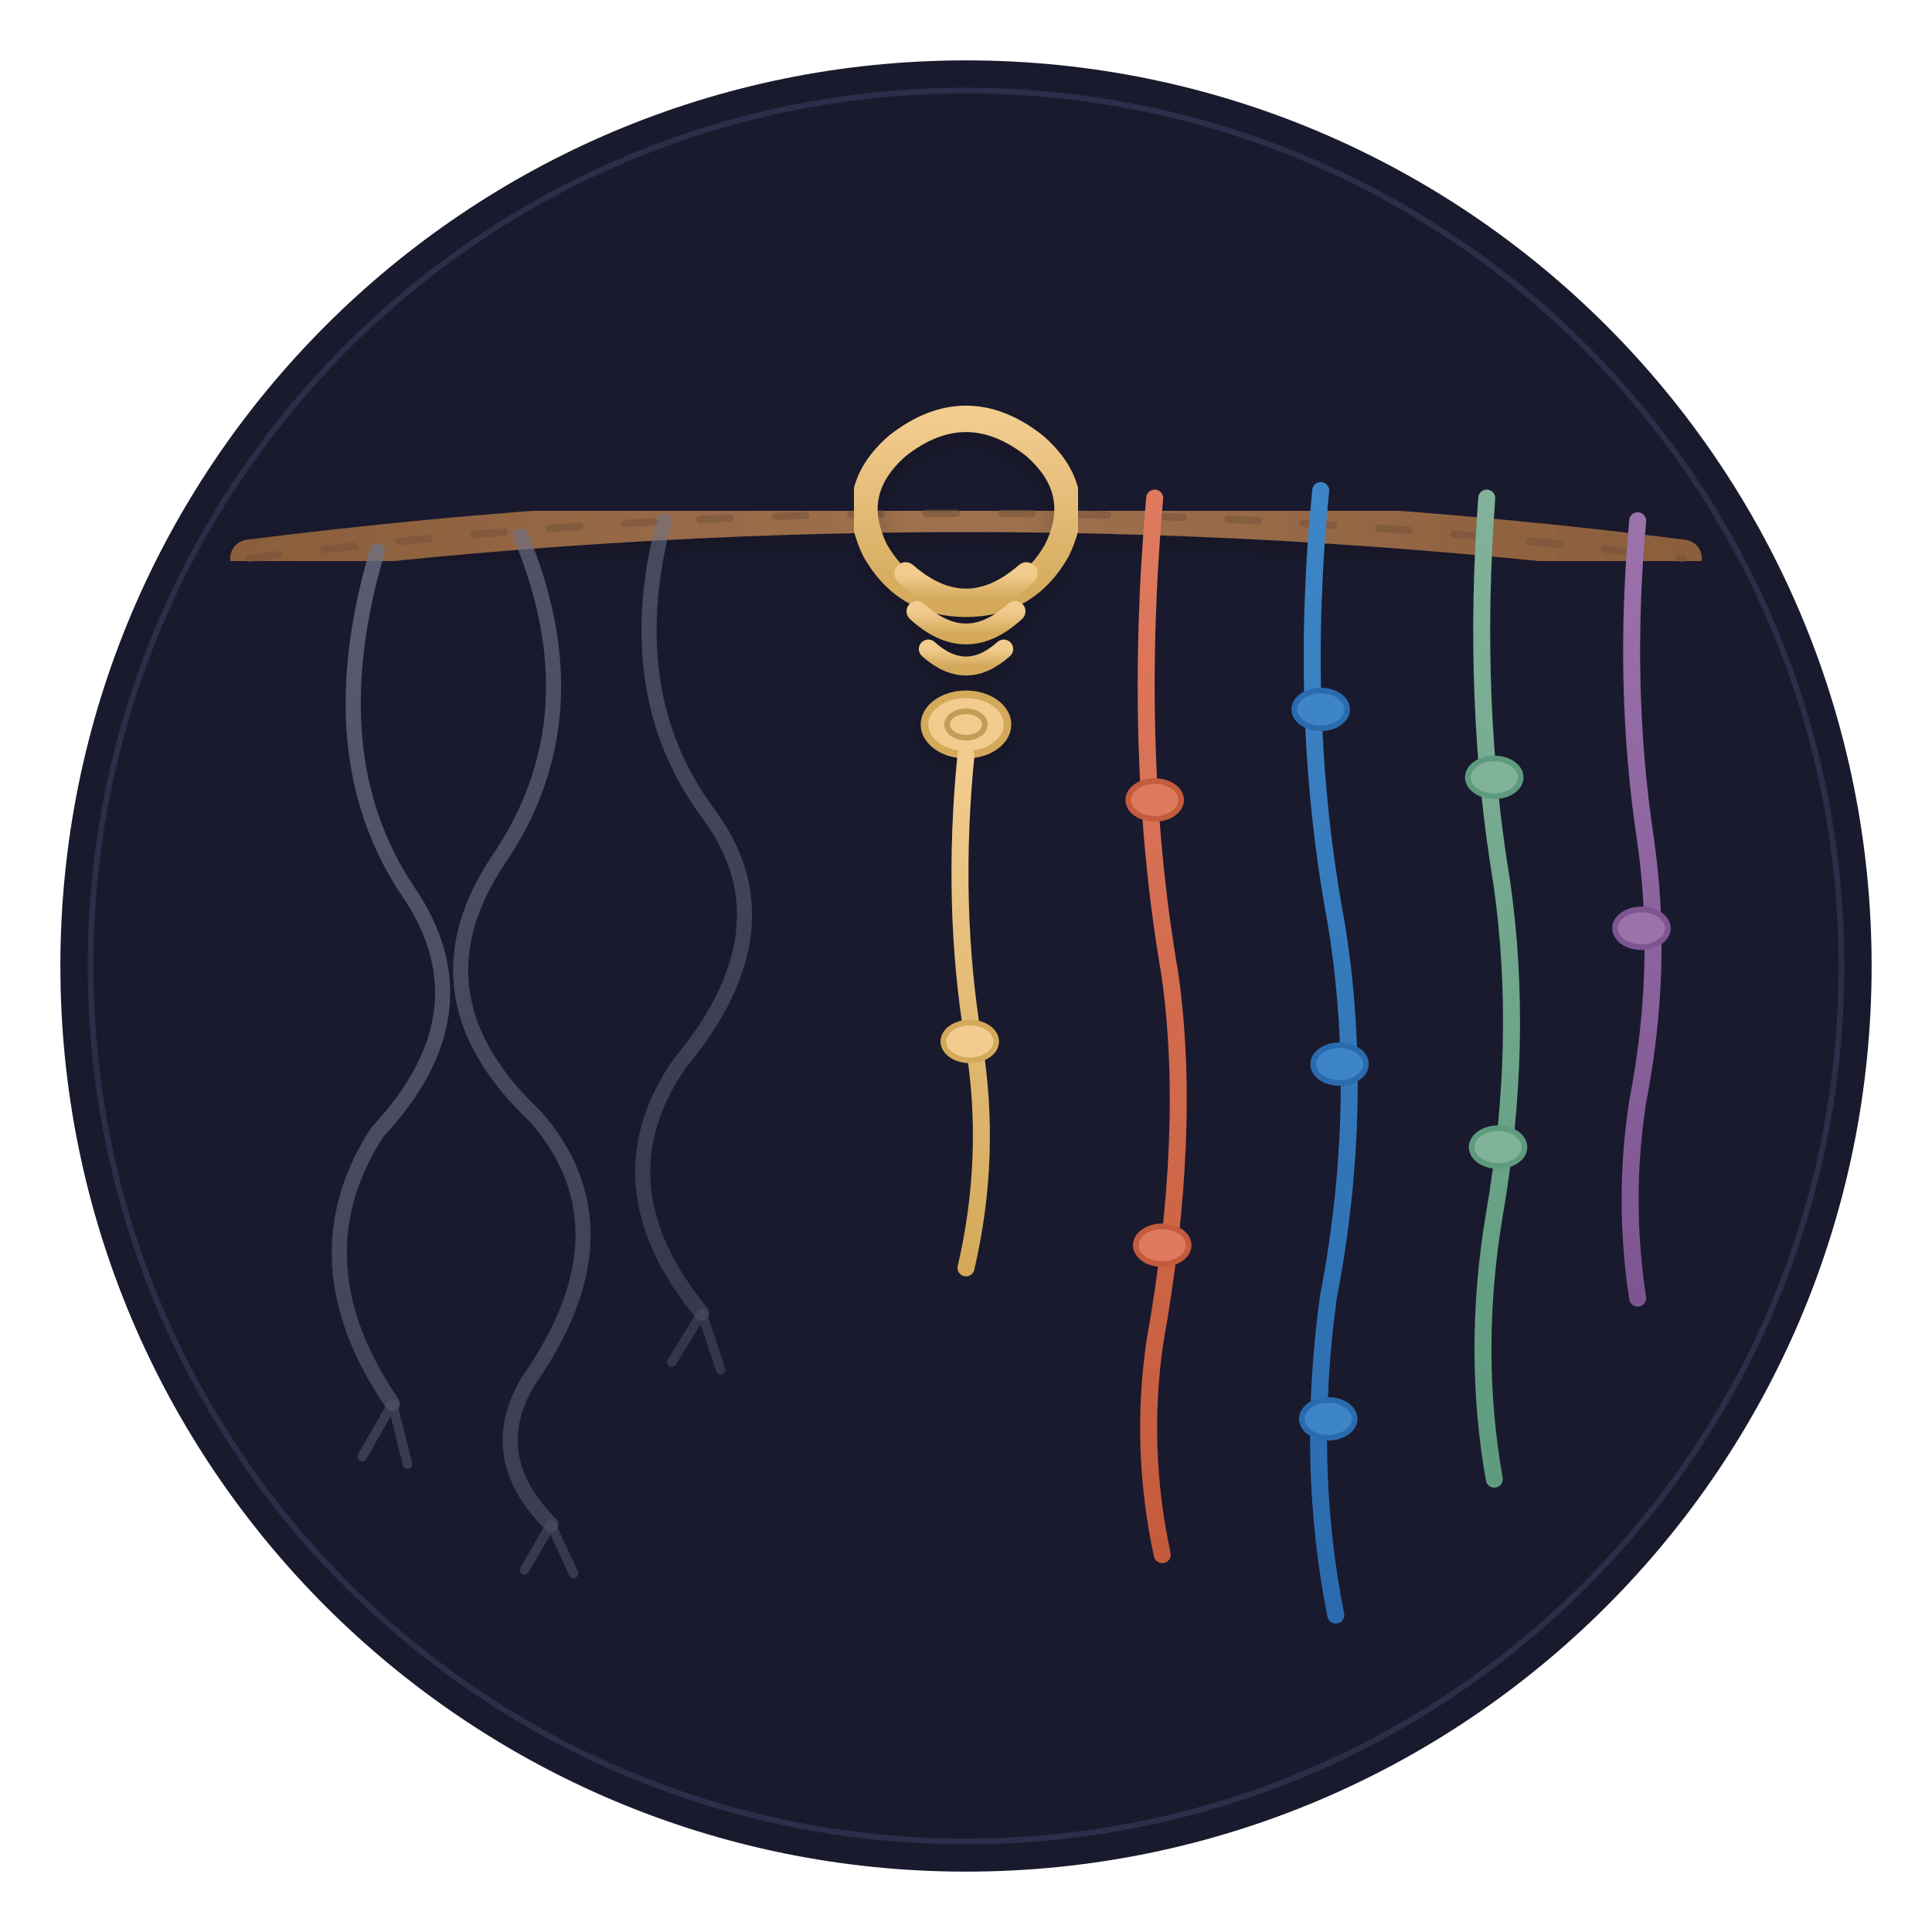
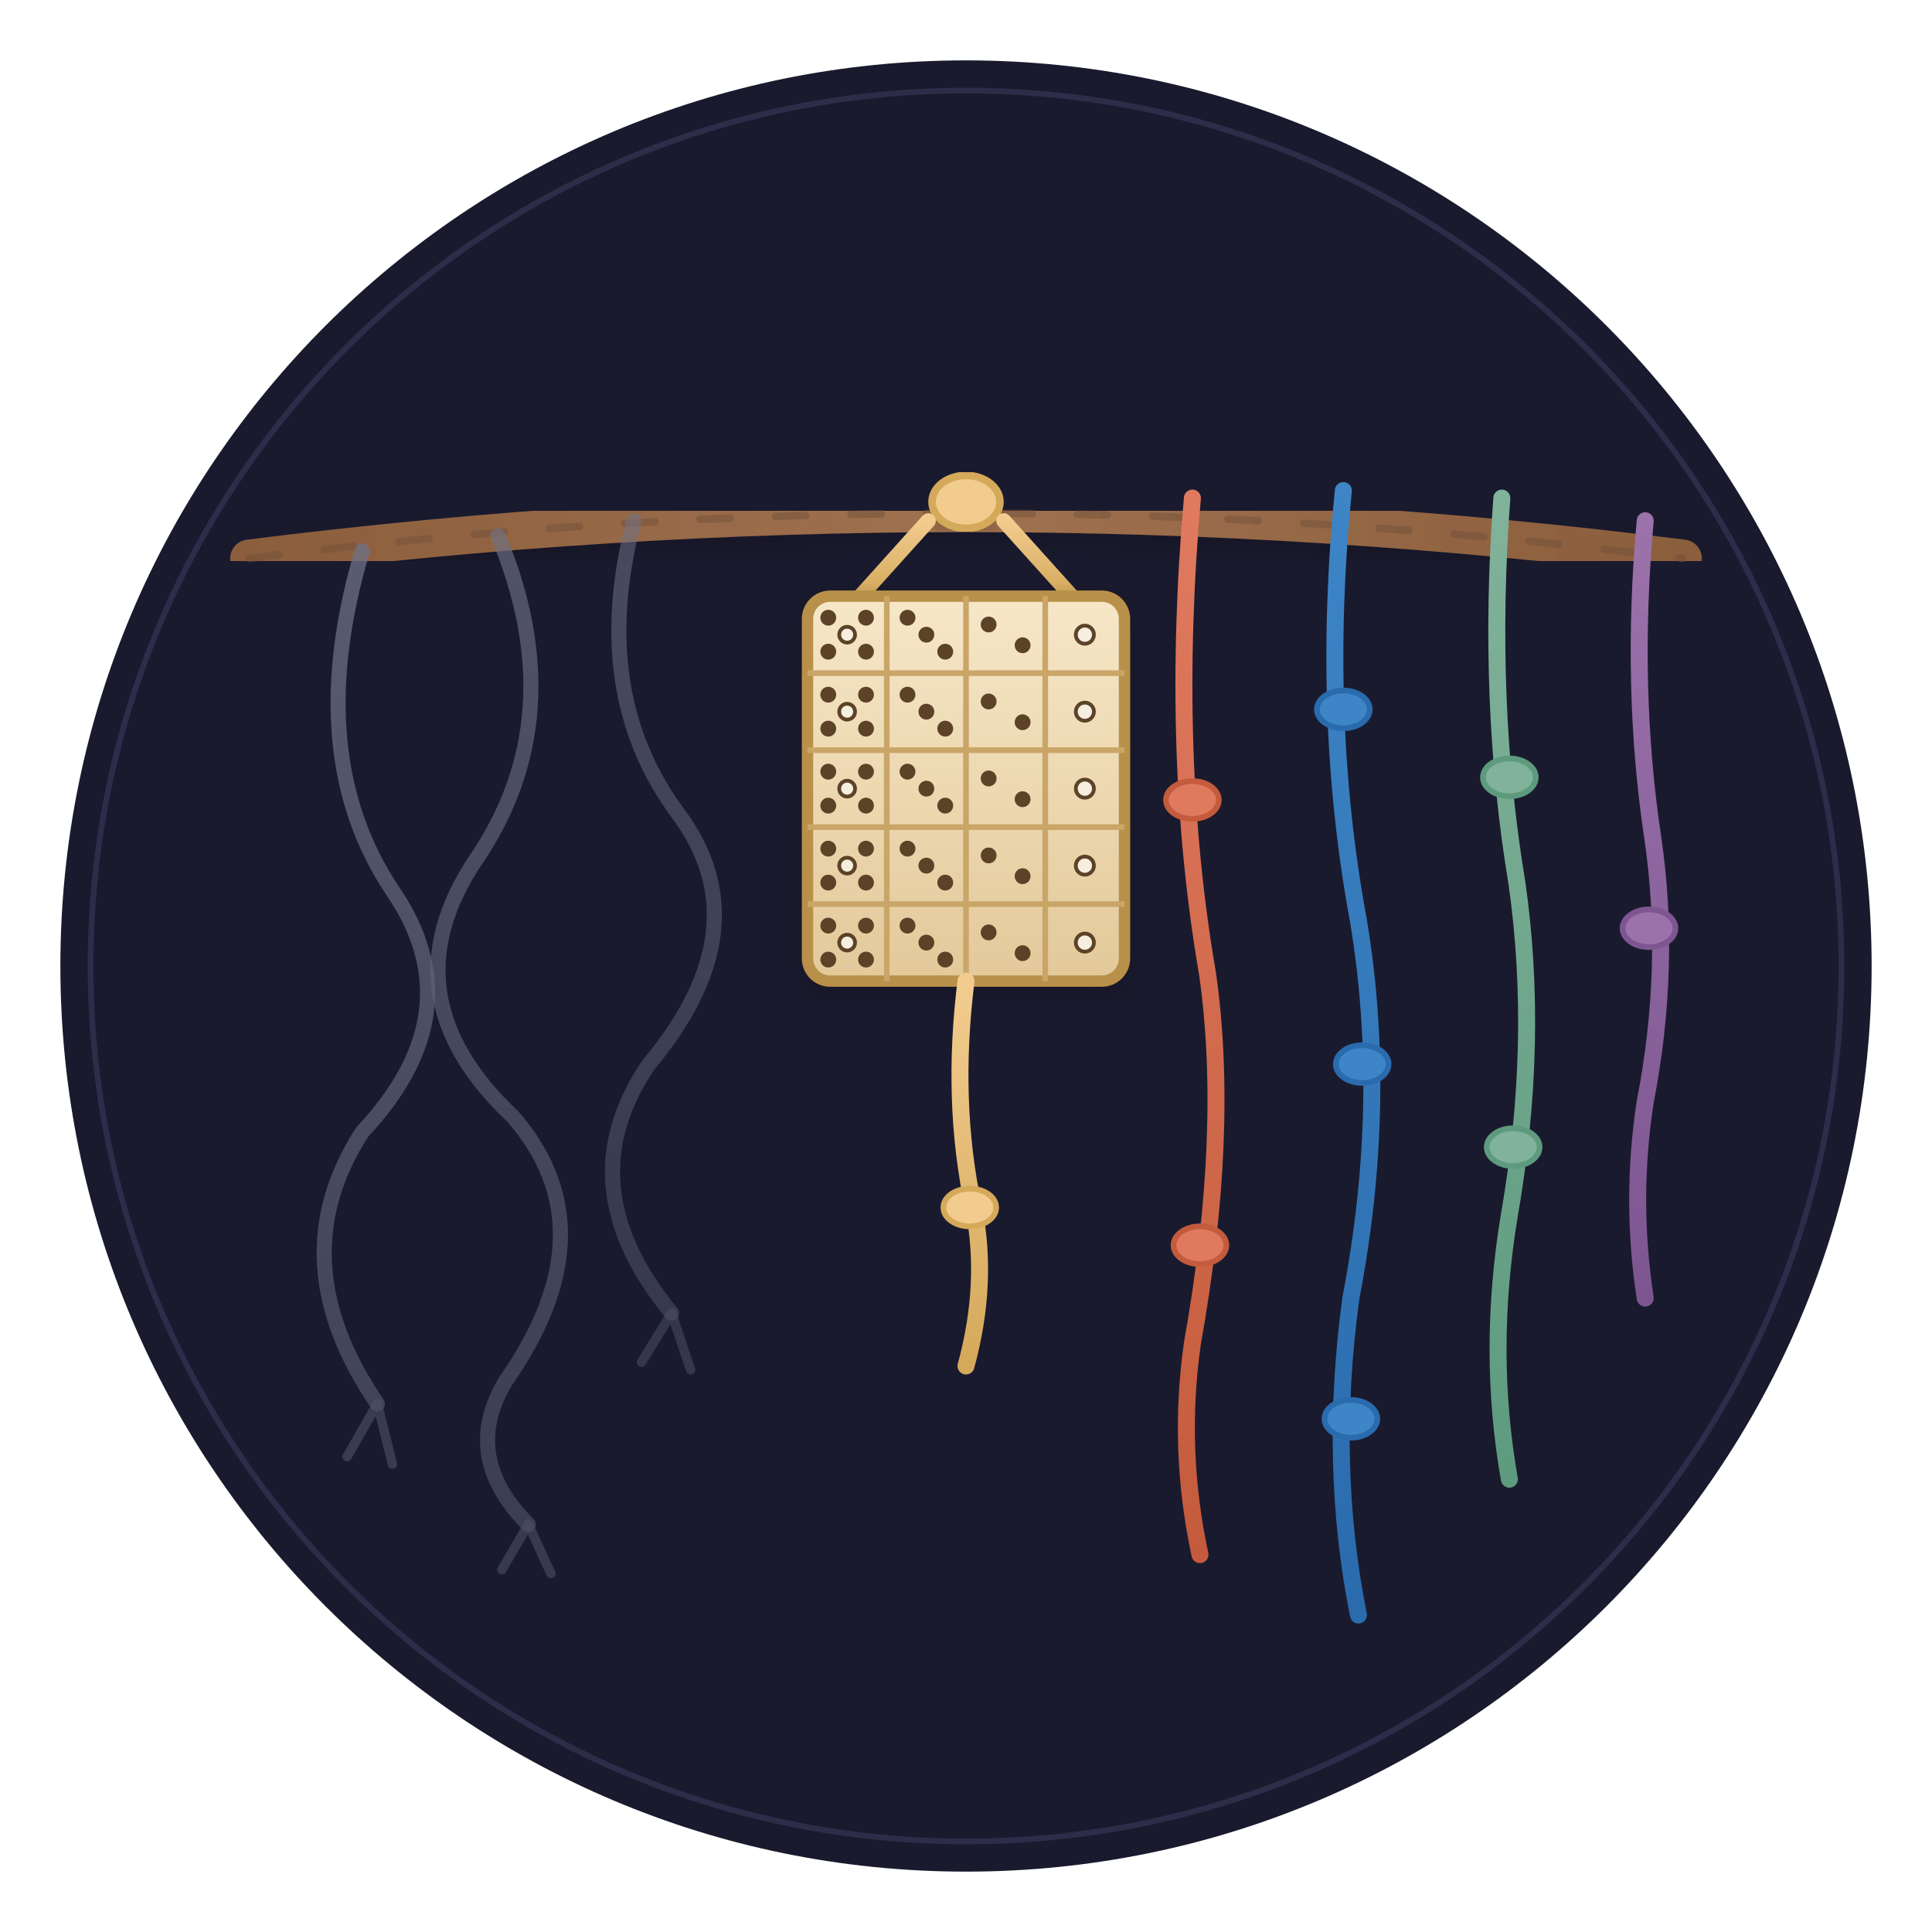
<svg xmlns="http://www.w3.org/2000/svg" viewBox="0 0 512 512" width="512" height="512" role="img" aria-labelledby="title desc">
  <defs>
    <linearGradient id="cordGrad" x1="0%" y1="0%" x2="100%" y2="0%">
      <stop offset="0%" style="stop-color:#8B5E3C" />
      <stop offset="50%" style="stop-color:#A0714F" />
      <stop offset="100%" style="stop-color:#8B5E3C" />
    </linearGradient>
    <linearGradient id="loose" x1="0%" y1="0%" x2="0%" y2="100%">
      <stop offset="0%" style="stop-color:#6E7286" />
      <stop offset="100%" style="stop-color:#4E5265" />
    </linearGradient>
    <linearGradient id="keeper" x1="0%" y1="0%" x2="0%" y2="100%">
      <stop offset="0%" style="stop-color:#F2CC8F" />
      <stop offset="100%" style="stop-color:#D4A95A" />
+     </linearGradient>
+     <linearGradient id="board" x1="0%" y1="0%" x2="0%" y2="100%">
+       <stop offset="0%" style="stop-color:#F6E7C8" />
+       <stop offset="100%" style="stop-color:#E3C99A" />
    </linearGradient>
    <linearGradient id="str1" x1="0%" y1="0%" x2="0%" y2="100%">
      <stop offset="0%" style="stop-color:#E07A5F" />
      <stop offset="100%" style="stop-color:#C45B3C" />
    </linearGradient>
    <linearGradient id="str2" x1="0%" y1="0%" x2="0%" y2="100%">
      <stop offset="0%" style="stop-color:#3D85C6" />
      <stop offset="100%" style="stop-color:#2A6BAD" />
    </linearGradient>
    <linearGradient id="str3" x1="0%" y1="0%" x2="0%" y2="100%">
      <stop offset="0%" style="stop-color:#81B29A" />
      <stop offset="100%" style="stop-color:#5E9B7E" />
    </linearGradient>
    <linearGradient id="str4" x1="0%" y1="0%" x2="0%" y2="100%">
      <stop offset="0%" style="stop-color:#9B72AA" />
      <stop offset="100%" style="stop-color:#7D5691" />
    </linearGradient>
    <filter id="shadow" x="-5%" y="-5%" width="110%" height="110%">
      <feDropShadow dx="0" dy="2" stdDeviation="3" flood-color="#00000033" />
    </filter>
  </defs>
  <circle cx="256" cy="256" r="240" fill="#1a1a2e" />
  <circle cx="256" cy="256" r="232" fill="none" stroke="#2d2d4a" stroke-width="1.5" />
  <path d="M 66 148 Q 256 124 446 148" stroke="url(#cordGrad)" stroke-width="10" fill="none" stroke-linecap="round" filter="url(#shadow)" />
  <path d="M 66 148 Q 256 124 446 148" stroke="#725039" stroke-width="2" fill="none" stroke-linecap="round" stroke-dasharray="8 12" opacity="0.5" />
-   <path d="M 100 146 Q 84 200 108 236 Q 130 268 100 300 Q 78 334 104 372" stroke="url(#loose)" stroke-width="4" fill="none" stroke-linecap="round" opacity="0.75" />
-   <path d="M 138 142 Q 158 190 132 228 Q 108 264 142 296 Q 168 326 140 366 Q 128 386 146 404" stroke="url(#loose)" stroke-width="4" fill="none" stroke-linecap="round" opacity="0.65" />
-   <path d="M 176 138 Q 164 184 188 216 Q 210 246 180 282 Q 158 314 186 348" stroke="url(#loose)" stroke-width="4" fill="none" stroke-linecap="round" opacity="0.55" />
-   <path d="M 104 372 l -8 14 M 104 372 l 4 16" stroke="#4E5265" stroke-width="2.5" stroke-linecap="round" opacity="0.6" />
-   <path d="M 146 404 l -7 12 M 146 404 l 6 13" stroke="#4E5265" stroke-width="2.5" stroke-linecap="round" opacity="0.55" />
-   <path d="M 186 348 l -8 13 M 186 348 l 5 15" stroke="#4E5265" stroke-width="2.5" stroke-linecap="round" opacity="0.5" />
+   <path d="M 96 146 Q 80 200 104 236 Q 126 268 96 300 Q 74 334 100 372" stroke="url(#loose)" stroke-width="4" fill="none" stroke-linecap="round" opacity="0.75" />
+   <path d="M 132 142 Q 152 190 126 228 Q 102 264 136 296 Q 162 326 134 366 Q 122 386 140 404" stroke="url(#loose)" stroke-width="4" fill="none" stroke-linecap="round" opacity="0.65" />
+   <path d="M 168 138 Q 156 184 180 216 Q 202 246 172 282 Q 150 314 178 348" stroke="url(#loose)" stroke-width="4" fill="none" stroke-linecap="round" opacity="0.55" />
+   <path d="M 100 372 l -8 14 M 100 372 l 4 16" stroke="#4E5265" stroke-width="2.5" stroke-linecap="round" opacity="0.6" />
+   <path d="M 140 404 l -7 12 M 140 404 l 6 13" stroke="#4E5265" stroke-width="2.5" stroke-linecap="round" opacity="0.55" />
+   <path d="M 178 348 l -8 13 M 178 348 l 5 15" stroke="#4E5265" stroke-width="2.5" stroke-linecap="round" opacity="0.5" />
+   <ellipse cx="256" cy="133" rx="9" ry="7" fill="#F2CC8F" stroke="#D4A95A" stroke-width="2" filter="url(#shadow)" />
+   <path d="M 246 138 L 228 158 M 266 138 L 284 158" stroke="url(#keeper)" stroke-width="4" stroke-linecap="round" />
  <g filter="url(#shadow)">
-     <path d="M 238 118 Q 256 104 274 118 Q 288 130 280 146 Q 272 160 256 160 Q 240 160 232 146 Q 224 130 238 118 Z" fill="none" stroke="url(#keeper)" stroke-width="7" stroke-linecap="round" />
-     <path d="M 240 152 Q 256 166 272 152" stroke="url(#keeper)" stroke-width="6" fill="none" stroke-linecap="round" />
-     <path d="M 243 162 Q 256 174 269 162" stroke="url(#keeper)" stroke-width="5.5" fill="none" stroke-linecap="round" />
-     <path d="M 246 172 Q 256 181 266 172" stroke="url(#keeper)" stroke-width="5" fill="none" stroke-linecap="round" />
-     <ellipse cx="256" cy="192" rx="11" ry="8" fill="#F2CC8F" stroke="#D4A95A" stroke-width="2" />
-     <ellipse cx="256" cy="192" rx="5" ry="3.5" fill="none" stroke="#B8904A" stroke-width="1.5" opacity="0.8" />
+     <rect x="214" y="158" width="84" height="102" rx="6" fill="url(#board)" stroke="#B8904A" stroke-width="3" />
+     <path d="M 235 158 V 260 M 256 158 V 260 M 277 158 V 260" stroke="#C9A667" stroke-width="1.5" />
+     <path d="M 214 178.4 H 298 M 214 198.8 H 298 M 214 219.2 H 298 M 214 239.6 H 298" stroke="#C9A667" stroke-width="1.5" />
  </g>
-   <path d="M 256 200 Q 252 240 258 276 Q 263 306 256 336" stroke="url(#keeper)" stroke-width="4.5" fill="none" stroke-linecap="round" />
-   <ellipse cx="257" cy="276" rx="7" ry="5" fill="#F2CC8F" stroke="#D4A95A" stroke-width="1.5" />
-   <path d="M 306 132 Q 300 200 310 258 Q 316 300 306 356 Q 302 384 308 412" stroke="url(#str1)" stroke-width="4.5" fill="none" stroke-linecap="round" />
-   <ellipse cx="306" cy="212" rx="7" ry="5" fill="#E07A5F" stroke="#C45B3C" stroke-width="1.5" />
-   <ellipse cx="308" cy="330" rx="7" ry="5" fill="#E07A5F" stroke="#C45B3C" stroke-width="1.5" />
-   <path d="M 350 130 Q 344 190 354 244 Q 362 292 352 344 Q 346 388 354 428" stroke="url(#str2)" stroke-width="4.5" fill="none" stroke-linecap="round" />
-   <ellipse cx="350" cy="188" rx="7" ry="5" fill="#3D85C6" stroke="#2A6BAD" stroke-width="1.5" />
-   <ellipse cx="355" cy="282" rx="7" ry="5" fill="#3D85C6" stroke="#2A6BAD" stroke-width="1.5" />
-   <ellipse cx="352" cy="376" rx="7" ry="5" fill="#3D85C6" stroke="#2A6BAD" stroke-width="1.5" />
-   <path d="M 394 132 Q 390 186 398 234 Q 404 276 396 322 Q 390 358 396 392" stroke="url(#str3)" stroke-width="4.5" fill="none" stroke-linecap="round" />
-   <ellipse cx="396" cy="206" rx="7" ry="5" fill="#81B29A" stroke="#5E9B7E" stroke-width="1.5" />
-   <ellipse cx="397" cy="304" rx="7" ry="5" fill="#81B29A" stroke="#5E9B7E" stroke-width="1.5" />
-   <path d="M 434 138 Q 430 182 436 222 Q 441 256 434 292 Q 430 318 434 344" stroke="url(#str4)" stroke-width="4.5" fill="none" stroke-linecap="round" />
-   <ellipse cx="435" cy="246" rx="7" ry="5" fill="#9B72AA" stroke="#7D5691" stroke-width="1.5" />
+   <g fill="#5C4327">
+     <g>
+       <circle cx="219.5" cy="163.7" r="2.1" />
+       <circle cx="229.5" cy="163.7" r="2.1" />
+       <circle cx="219.5" cy="172.7" r="2.1" />
+       <circle cx="229.5" cy="172.7" r="2.1" />
+       <circle cx="224.5" cy="168.2" r="2.1" fill="#F6EFE0" stroke="#5C4327" stroke-width="1" />
+       <circle cx="219.5" cy="184.1" r="2.1" />
+       <circle cx="229.5" cy="184.1" r="2.1" />
+       <circle cx="219.5" cy="193.1" r="2.1" />
+       <circle cx="229.5" cy="193.1" r="2.1" />
+       <circle cx="224.5" cy="188.6" r="2.1" fill="#F6EFE0" stroke="#5C4327" stroke-width="1" />
+       <circle cx="219.5" cy="204.5" r="2.1" />
+       <circle cx="229.5" cy="204.5" r="2.1" />
+       <circle cx="219.5" cy="213.5" r="2.1" />
+       <circle cx="229.5" cy="213.5" r="2.1" />
+       <circle cx="224.5" cy="209" r="2.1" fill="#F6EFE0" stroke="#5C4327" stroke-width="1" />
+       <circle cx="219.5" cy="224.9" r="2.1" />
+       <circle cx="229.5" cy="224.9" r="2.1" />
+       <circle cx="219.5" cy="233.9" r="2.1" />
+       <circle cx="229.5" cy="233.9" r="2.1" />
+       <circle cx="224.5" cy="229.4" r="2.1" fill="#F6EFE0" stroke="#5C4327" stroke-width="1" />
+       <circle cx="219.5" cy="245.3" r="2.1" />
+       <circle cx="229.5" cy="245.3" r="2.1" />
+       <circle cx="219.5" cy="254.3" r="2.1" />
+       <circle cx="229.5" cy="254.3" r="2.1" />
+       <circle cx="224.5" cy="249.8" r="2.1" fill="#F6EFE0" stroke="#5C4327" stroke-width="1" />
+     </g>
+     <g>
+       <circle cx="240.5" cy="163.7" r="2.1" />
+       <circle cx="245.5" cy="168.2" r="2.1" />
+       <circle cx="250.5" cy="172.7" r="2.1" />
+       <circle cx="240.5" cy="184.1" r="2.1" />
+       <circle cx="245.5" cy="188.6" r="2.1" />
+       <circle cx="250.5" cy="193.1" r="2.1" />
+       <circle cx="240.5" cy="204.5" r="2.1" />
+       <circle cx="245.5" cy="209" r="2.1" />
+       <circle cx="250.5" cy="213.5" r="2.1" />
+       <circle cx="240.5" cy="224.9" r="2.1" />
+       <circle cx="245.5" cy="229.4" r="2.1" />
+       <circle cx="250.5" cy="233.9" r="2.1" />
+       <circle cx="240.5" cy="245.3" r="2.1" />
+       <circle cx="245.5" cy="249.8" r="2.1" />
+       <circle cx="250.5" cy="254.3" r="2.1" />
+     </g>
+     <g>
+       <circle cx="262" cy="165.5" r="2.1" />
+       <circle cx="271" cy="171" r="2.1" />
+       <circle cx="262" cy="185.9" r="2.1" />
+       <circle cx="271" cy="191.4" r="2.1" />
+       <circle cx="262" cy="206.3" r="2.1" />
+       <circle cx="271" cy="211.8" r="2.1" />
+       <circle cx="262" cy="226.7" r="2.1" />
+       <circle cx="271" cy="232.2" r="2.1" />
+       <circle cx="262" cy="247.1" r="2.1" />
+       <circle cx="271" cy="252.6" r="2.1" />
+     </g>
+     <g>
+       <circle cx="287.5" cy="168.2" r="2.4" fill="#F6EFE0" stroke="#5C4327" stroke-width="1" />
+       <circle cx="287.5" cy="188.6" r="2.4" fill="#F6EFE0" stroke="#5C4327" stroke-width="1" />
+       <circle cx="287.5" cy="209" r="2.4" fill="#F6EFE0" stroke="#5C4327" stroke-width="1" />
+       <circle cx="287.5" cy="229.4" r="2.4" fill="#F6EFE0" stroke="#5C4327" stroke-width="1" />
+       <circle cx="287.5" cy="249.8" r="2.4" fill="#F6EFE0" stroke="#5C4327" stroke-width="1" />
+     </g>
+   </g>
+   <path d="M 256 260 Q 252 292 258 320 Q 262 340 256 362" stroke="url(#keeper)" stroke-width="4.5" fill="none" stroke-linecap="round" />
+   <ellipse cx="257" cy="320" rx="7" ry="5" fill="#F2CC8F" stroke="#D4A95A" stroke-width="1.5" />
+   <path d="M 316 132 Q 310 200 320 258 Q 326 300 316 356 Q 312 384 318 412" stroke="url(#str1)" stroke-width="4.5" fill="none" stroke-linecap="round" />
+   <ellipse cx="316" cy="212" rx="7" ry="5" fill="#E07A5F" stroke="#C45B3C" stroke-width="1.5" />
+   <ellipse cx="318" cy="330" rx="7" ry="5" fill="#E07A5F" stroke="#C45B3C" stroke-width="1.5" />
+   <path d="M 356 130 Q 350 190 360 244 Q 368 292 358 344 Q 352 388 360 428" stroke="url(#str2)" stroke-width="4.5" fill="none" stroke-linecap="round" />
+   <ellipse cx="356" cy="188" rx="7" ry="5" fill="#3D85C6" stroke="#2A6BAD" stroke-width="1.5" />
+   <ellipse cx="361" cy="282" rx="7" ry="5" fill="#3D85C6" stroke="#2A6BAD" stroke-width="1.5" />
+   <ellipse cx="358" cy="376" rx="7" ry="5" fill="#3D85C6" stroke="#2A6BAD" stroke-width="1.5" />
+   <path d="M 398 132 Q 394 186 402 234 Q 408 276 400 322 Q 394 358 400 392" stroke="url(#str3)" stroke-width="4.5" fill="none" stroke-linecap="round" />
+   <ellipse cx="400" cy="206" rx="7" ry="5" fill="#81B29A" stroke="#5E9B7E" stroke-width="1.5" />
+   <ellipse cx="401" cy="304" rx="7" ry="5" fill="#81B29A" stroke="#5E9B7E" stroke-width="1.5" />
+   <path d="M 436 138 Q 432 182 438 222 Q 443 256 436 292 Q 432 318 436 344" stroke="url(#str4)" stroke-width="4.5" fill="none" stroke-linecap="round" />
+   <ellipse cx="437" cy="246" rx="7" ry="5" fill="#9B72AA" stroke="#7D5691" stroke-width="1.5" />
</svg>
